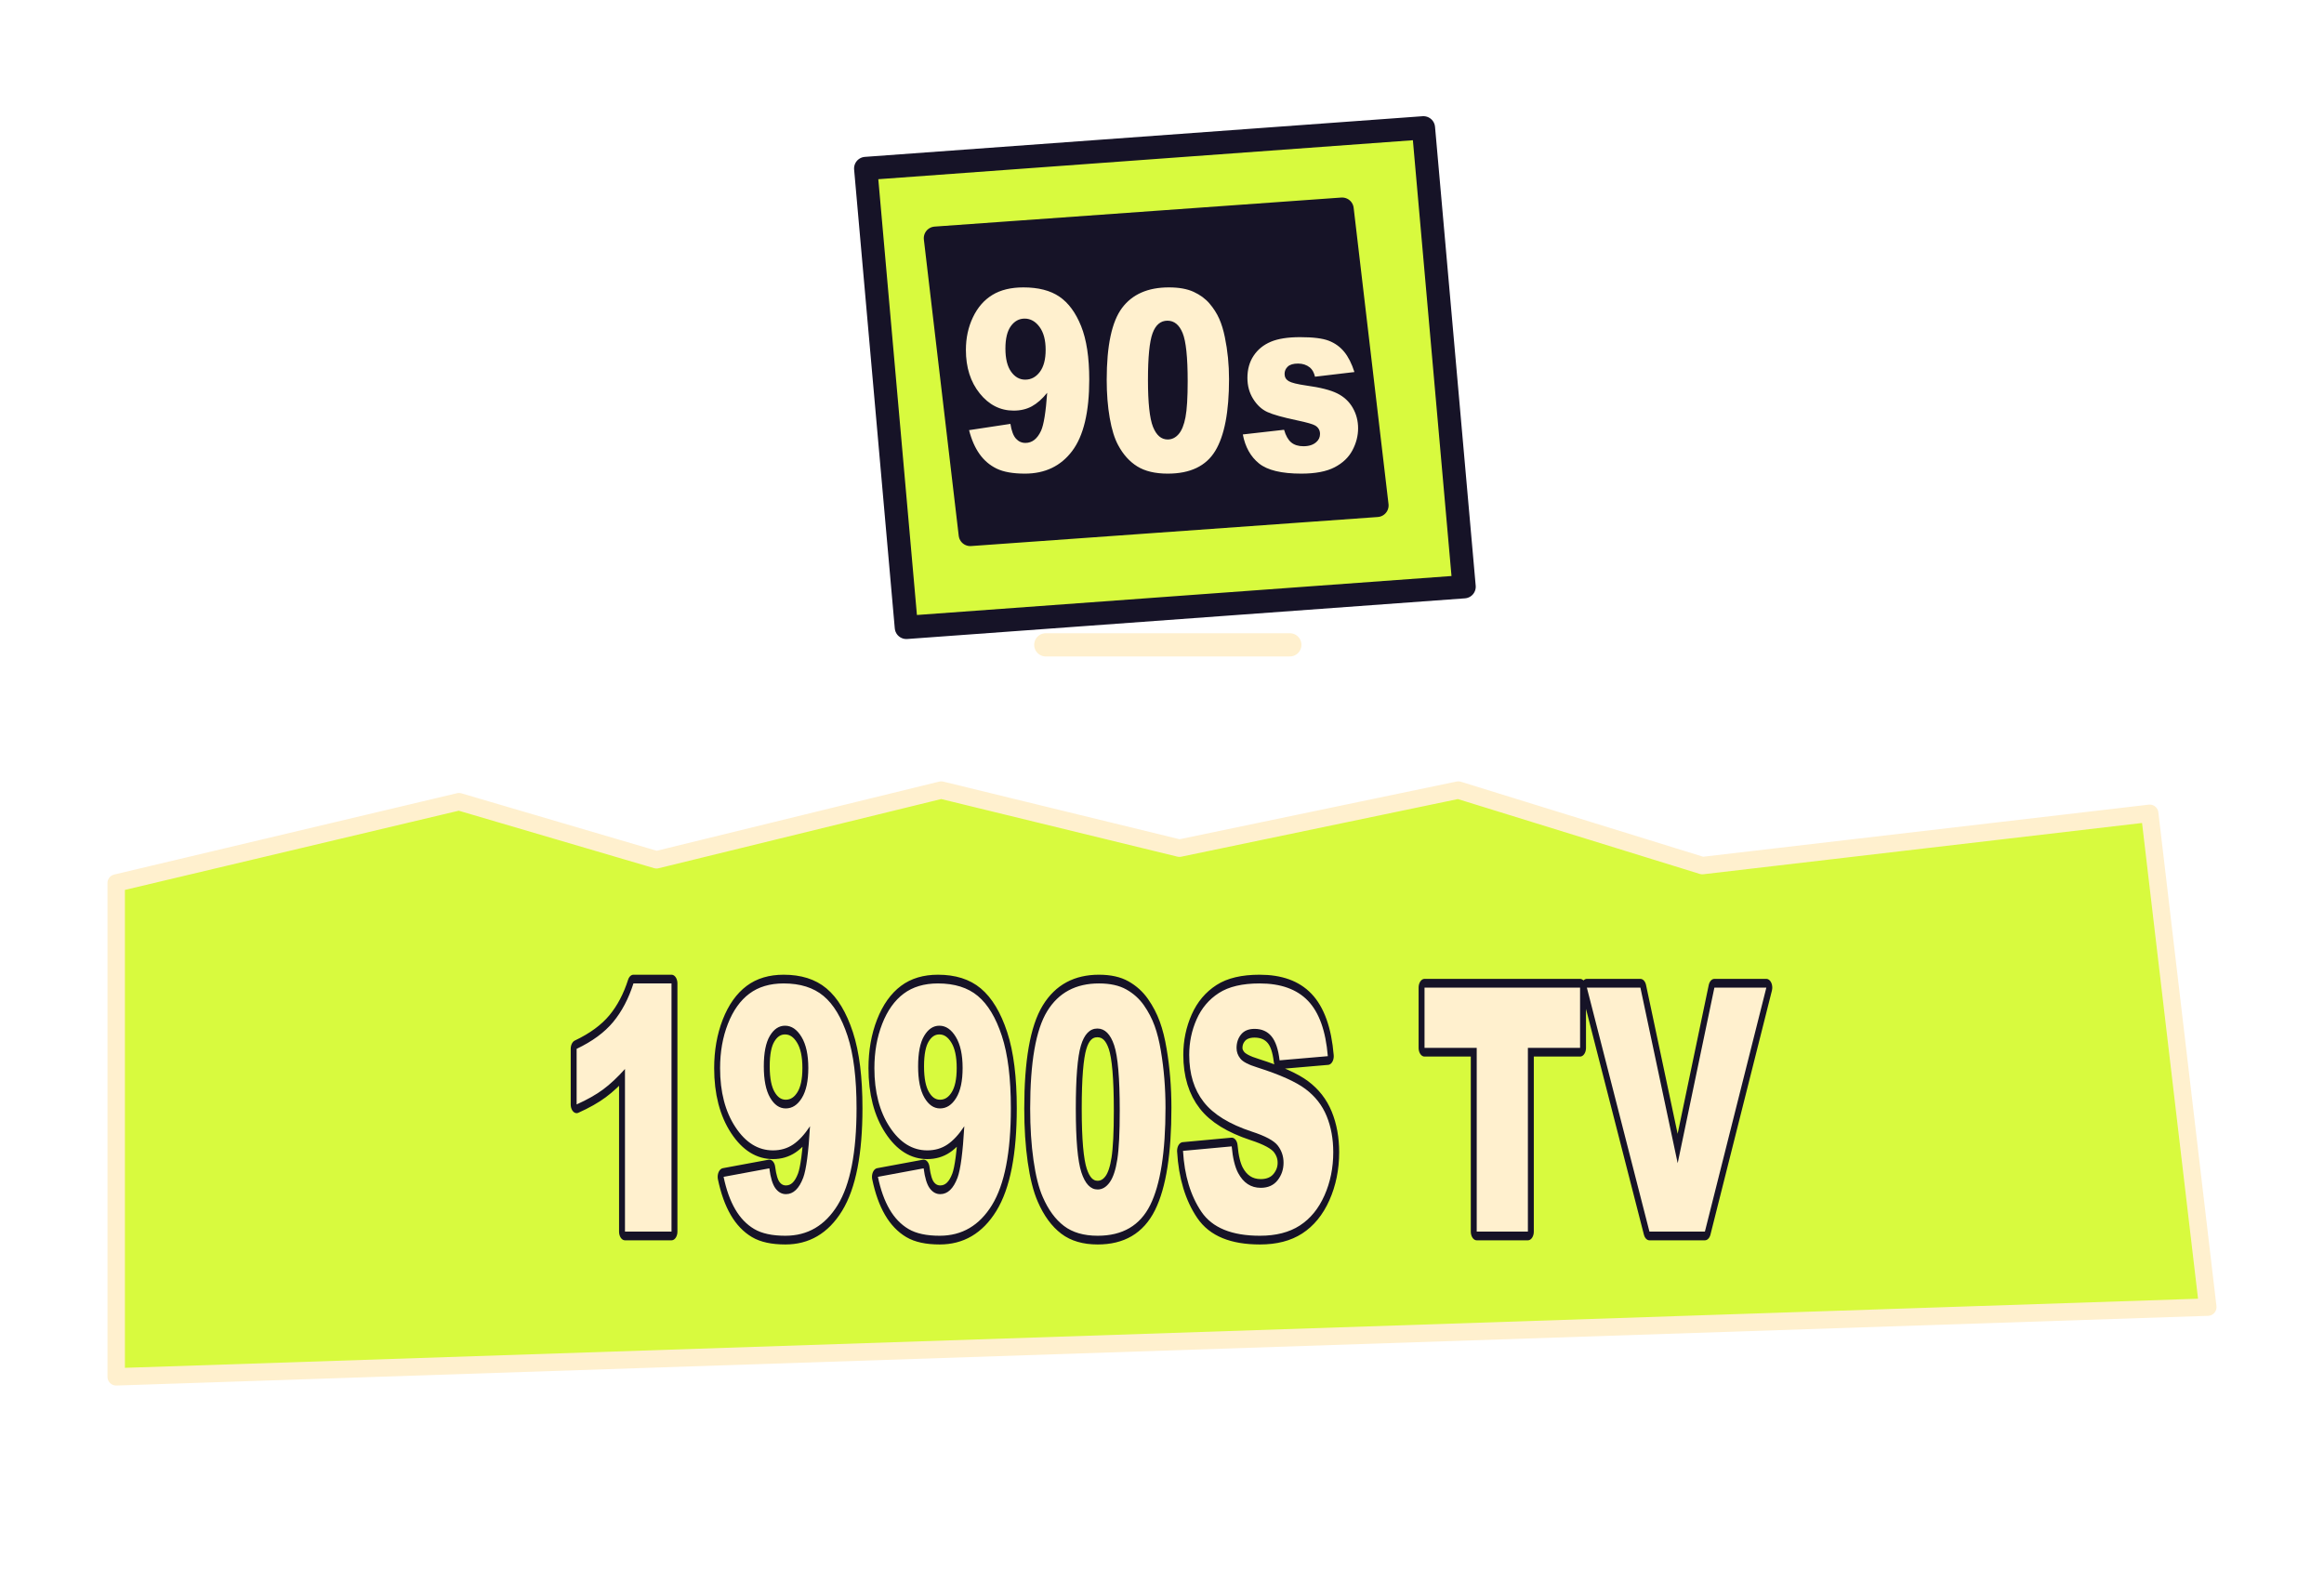
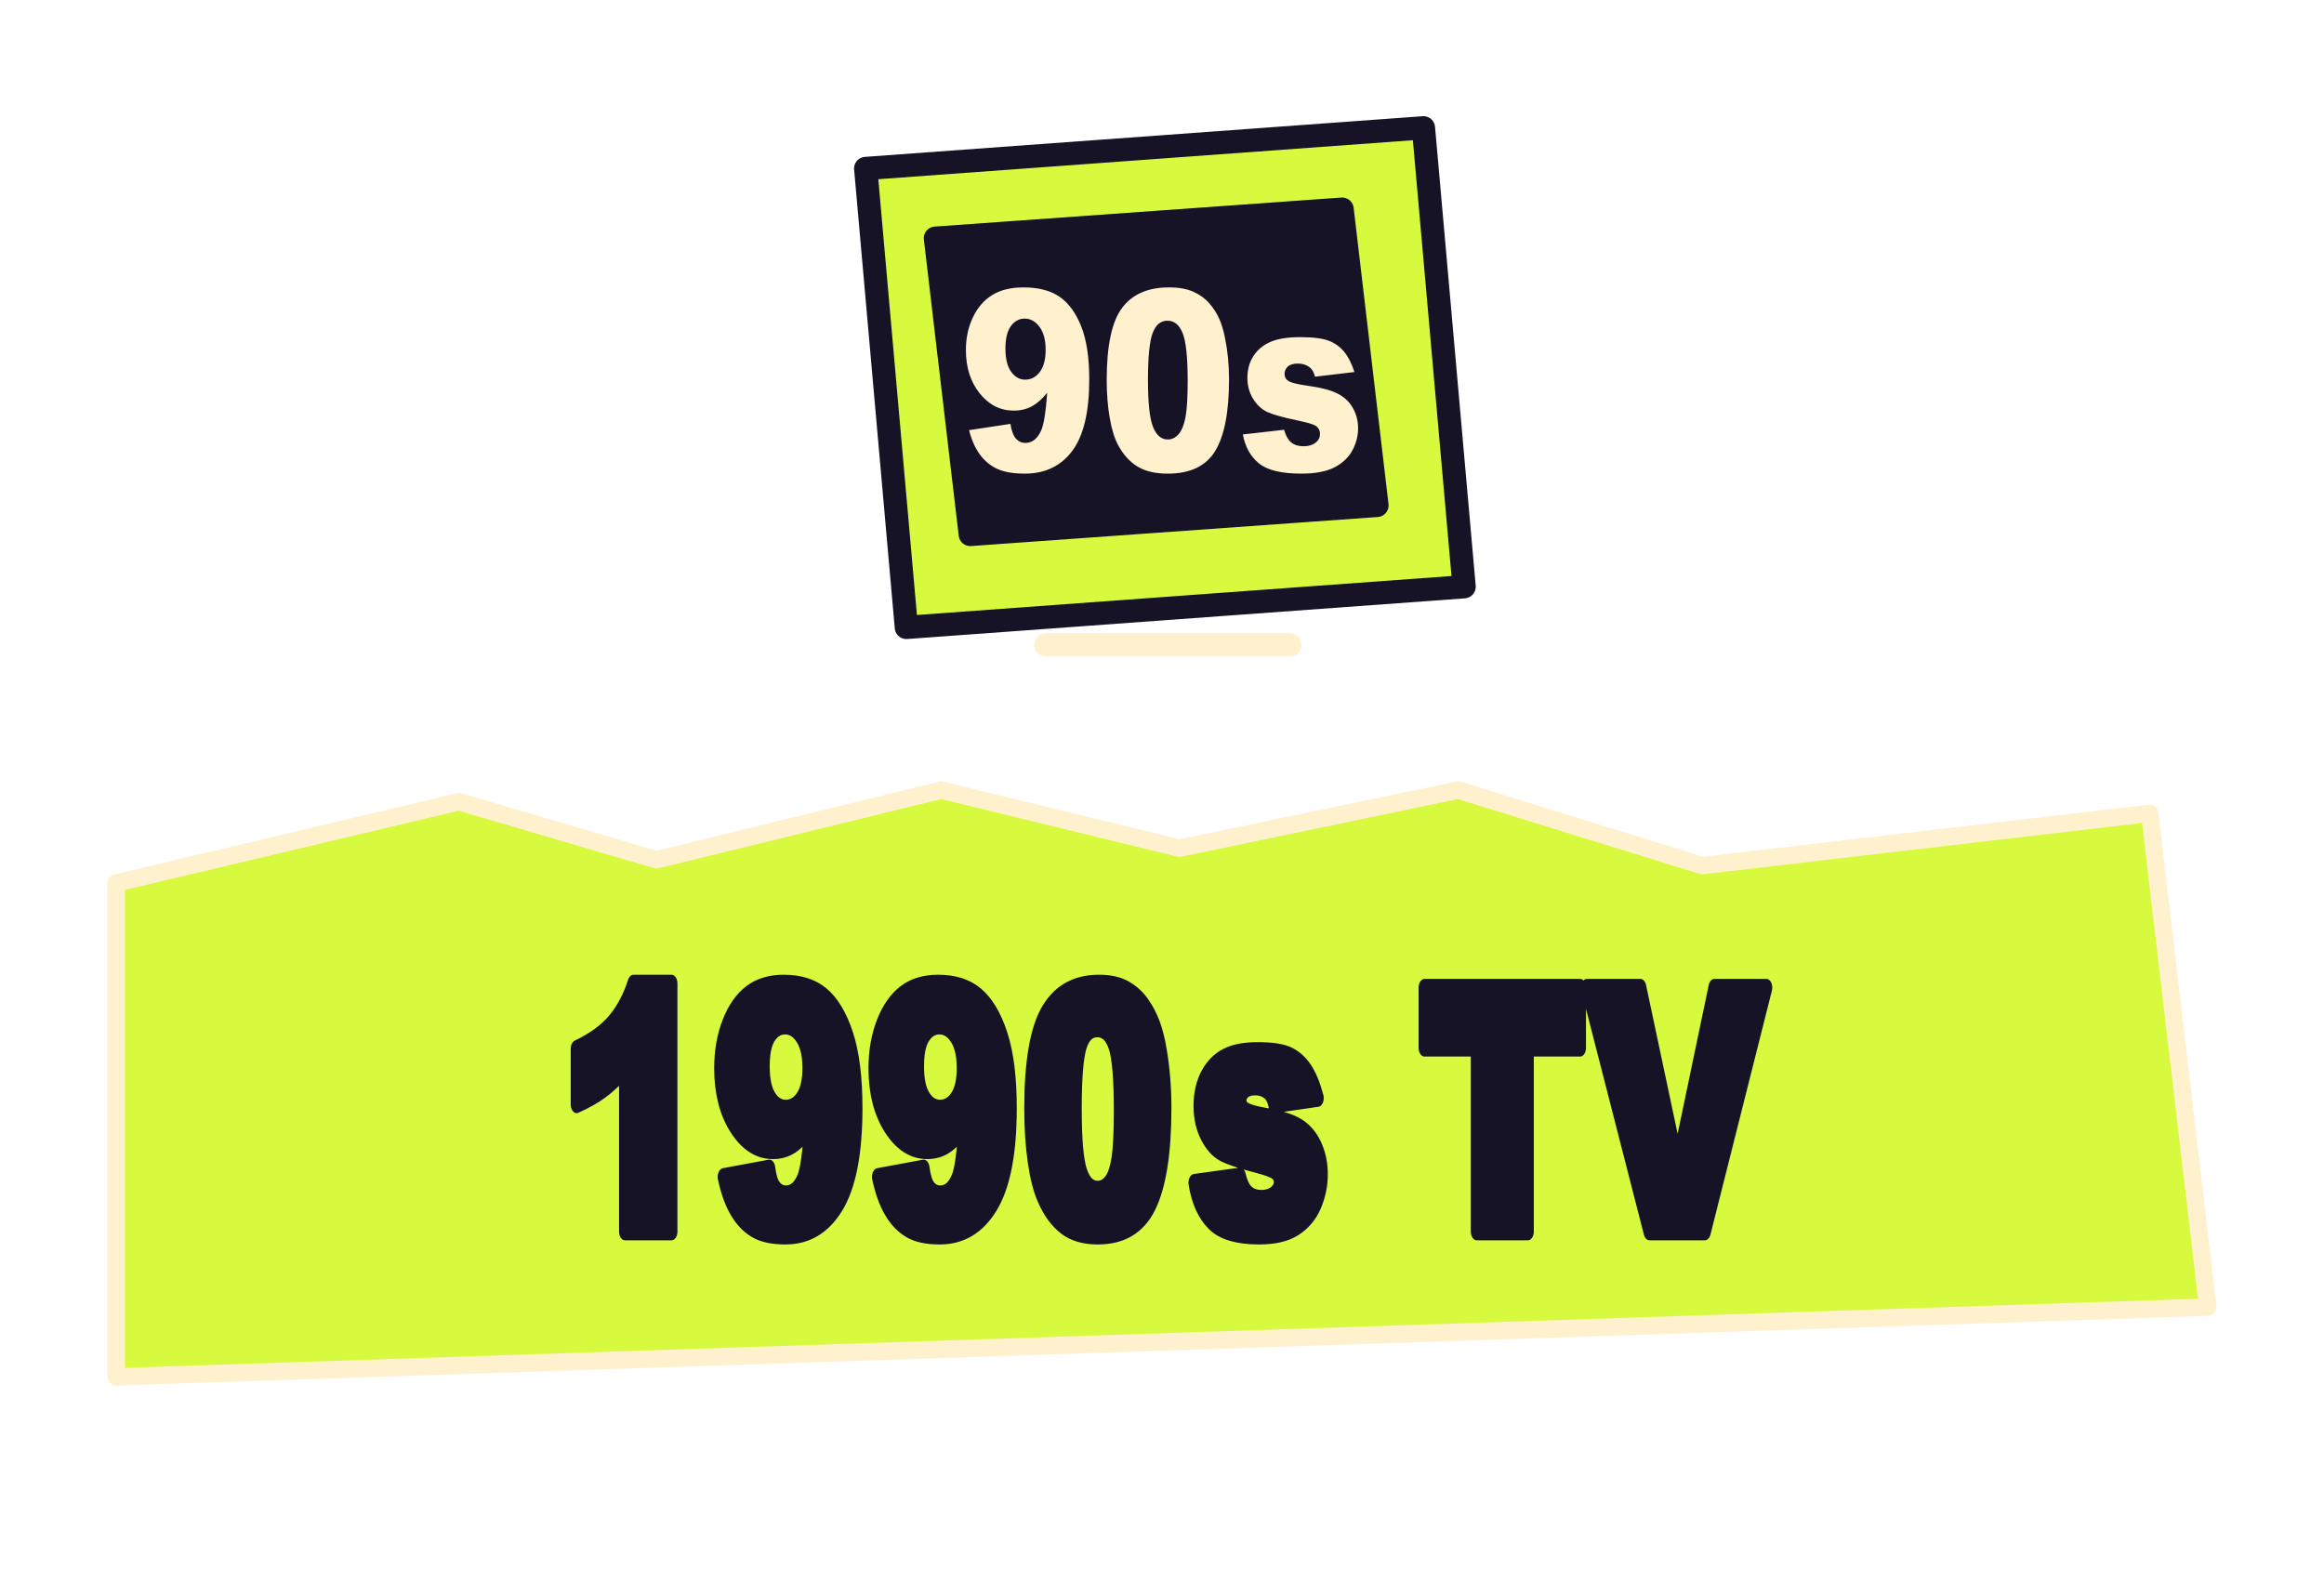
<svg xmlns="http://www.w3.org/2000/svg" viewBox="0 0 400 270" width="400" height="270">
  <g transform="translate(136 2)">
    <path d="m13 27 96-7 7 79-96 7Z" fill="#D8FA3E" stroke="#161327" stroke-width="4" stroke-linejoin="round" stroke-linecap="round" />
    <path d="m25 39 70-5 6 51-70 5Z" fill="#161327" stroke="#161327" stroke-width="4" stroke-linejoin="round" stroke-linecap="round" />
    <path d="M44 109h42" fill="none" stroke="#FFF0CE" stroke-width="4" stroke-linejoin="round" stroke-linecap="round" />
    <g transform="translate(29.0 79) scale(0.01757469 -0.02114598)">
      <path d="M102 329 507 380Q523 295 561.0 260.0Q599 225 654 225Q752 225 807 324Q847 397 867 633Q794 558 717.0 523.0Q640 488 539 488Q342 488 206.5 628.0Q71 768 71 982Q71 1128 140.0 1248.0Q209 1368 330.0 1429.5Q451 1491 634 1491Q854 1491 987.0 1415.5Q1120 1340 1199.5 1175.5Q1279 1011 1279 741Q1279 344 1112.0 159.5Q945 -25 649 -25Q474 -25 373.0 15.5Q272 56 205.0 134.0Q138 212 102 329ZM852 983Q852 1102 792.0 1169.5Q732 1237 646 1237Q565 1237 511.5 1176.0Q458 1115 458 993Q458 870 513.5 805.0Q569 740 652 740Q738 740 795.0 803.0Q852 866 852 983ZM1450 739Q1450 1157 1600.5 1324.0Q1751 1491 2059 1491Q2207 1491 2302.0 1454.5Q2397 1418 2457.0 1359.5Q2517 1301 2551.5 1236.5Q2586 1172 2607 1086Q2648 922 2648 744Q2648 345 2513.0 160.0Q2378 -25 2048 -25Q1863 -25 1749.0 34.0Q1635 93 1562 207Q1509 288 1479.5 428.5Q1450 569 1450 739ZM1854 738Q1854 458 1903.5 355.5Q1953 253 2047 253Q2109 253 2154.5 296.5Q2200 340 2221.5 434.0Q2243 528 2243 727Q2243 1019 2193.5 1119.5Q2144 1220 2045 1220Q1944 1220 1899.0 1117.5Q1854 1015 1854 738ZM2783 294 3187 332Q3212 260 3257.0 229.0Q3302 198 3377 198Q3459 198 3504 233Q3539 259 3539 298Q3539 342 3493 366Q3460 383 3318 408Q3106 445 3023.5 476.5Q2941 508 2884.5 583.0Q2828 658 2828 754Q2828 859 2889.0 935.0Q2950 1011 3057.0 1048.5Q3164 1086 3344 1086Q3534 1086 3624.5 1057.0Q3715 1028 3775.5 967.0Q3836 906 3876 802L3490 764Q3475 815 3440 839Q3392 871 3324 871Q3255 871 3223.5 846.5Q3192 822 3192 787Q3192 748 3232 728Q3272 708 3406 692Q3609 669 3708.0 628.0Q3807 587 3859.5 511.0Q3912 435 3912 344Q3912 252 3856.5 165.0Q3801 78 3681.5 26.5Q3562 -25 3356 -25Q3065 -25 2941.5 58.0Q2818 141 2783 294Z" fill="none" stroke="#161327" stroke-width="141.871" stroke-linejoin="round" />
      <path d="M102 329 507 380Q523 295 561.0 260.0Q599 225 654 225Q752 225 807 324Q847 397 867 633Q794 558 717.0 523.0Q640 488 539 488Q342 488 206.5 628.0Q71 768 71 982Q71 1128 140.0 1248.0Q209 1368 330.0 1429.5Q451 1491 634 1491Q854 1491 987.0 1415.5Q1120 1340 1199.5 1175.5Q1279 1011 1279 741Q1279 344 1112.0 159.5Q945 -25 649 -25Q474 -25 373.0 15.5Q272 56 205.0 134.0Q138 212 102 329ZM852 983Q852 1102 792.0 1169.5Q732 1237 646 1237Q565 1237 511.5 1176.0Q458 1115 458 993Q458 870 513.5 805.0Q569 740 652 740Q738 740 795.0 803.0Q852 866 852 983ZM1450 739Q1450 1157 1600.5 1324.0Q1751 1491 2059 1491Q2207 1491 2302.0 1454.5Q2397 1418 2457.0 1359.5Q2517 1301 2551.5 1236.5Q2586 1172 2607 1086Q2648 922 2648 744Q2648 345 2513.0 160.0Q2378 -25 2048 -25Q1863 -25 1749.0 34.0Q1635 93 1562 207Q1509 288 1479.5 428.5Q1450 569 1450 739ZM1854 738Q1854 458 1903.5 355.5Q1953 253 2047 253Q2109 253 2154.5 296.5Q2200 340 2221.5 434.0Q2243 528 2243 727Q2243 1019 2193.5 1119.5Q2144 1220 2045 1220Q1944 1220 1899.0 1117.5Q1854 1015 1854 738ZM2783 294 3187 332Q3212 260 3257.0 229.0Q3302 198 3377 198Q3459 198 3504 233Q3539 259 3539 298Q3539 342 3493 366Q3460 383 3318 408Q3106 445 3023.5 476.5Q2941 508 2884.5 583.0Q2828 658 2828 754Q2828 859 2889.0 935.0Q2950 1011 3057.0 1048.5Q3164 1086 3344 1086Q3534 1086 3624.5 1057.0Q3715 1028 3775.5 967.0Q3836 906 3876 802L3490 764Q3475 815 3440 839Q3392 871 3324 871Q3255 871 3223.5 846.5Q3192 822 3192 787Q3192 748 3232 728Q3272 708 3406 692Q3609 669 3708.0 628.0Q3807 587 3859.5 511.0Q3912 435 3912 344Q3912 252 3856.5 165.0Q3801 78 3681.5 26.5Q3562 -25 3356 -25Q3065 -25 2941.5 58.0Q2818 141 2783 294Z" fill="#FFF0CE" />
    </g>
  </g>
  <path d="m20 152 59-14 34 10 49-12 41 10 48-10 42 13 77-9 10 85-360 12Z" fill="#D8FA3E" stroke="#FFF0CE" stroke-width="3" stroke-linejoin="round" stroke-linecap="round" />
  <g transform="translate(96.0 212) scale(0.01944289 -0.02864939)">
-     <path d="M1007 1491V0H595V977Q495 901 401.5 854.0Q308 807 167 764V1098Q375 1165 490.0 1259.0Q605 1353 670 1491ZM1468 329 1873 380Q1889 295 1927.0 260.0Q1965 225 2020 225Q2118 225 2173 324Q2213 397 2233 633Q2160 558 2083.0 523.0Q2006 488 1905 488Q1708 488 1572.5 628.0Q1437 768 1437 982Q1437 1128 1506.0 1248.0Q1575 1368 1696.0 1429.5Q1817 1491 2000 1491Q2220 1491 2353.0 1415.5Q2486 1340 2565.5 1175.5Q2645 1011 2645 741Q2645 344 2478.0 159.5Q2311 -25 2015 -25Q1840 -25 1739.0 15.5Q1638 56 1571.0 134.0Q1504 212 1468 329ZM2218 983Q2218 1102 2158.0 1169.5Q2098 1237 2012 1237Q1931 1237 1877.5 1176.0Q1824 1115 1824 993Q1824 870 1879.5 805.0Q1935 740 2018 740Q2104 740 2161.0 803.0Q2218 866 2218 983ZM2834 329 3239 380Q3255 295 3293.0 260.0Q3331 225 3386 225Q3484 225 3539 324Q3579 397 3599 633Q3526 558 3449.0 523.0Q3372 488 3271 488Q3074 488 2938.5 628.0Q2803 768 2803 982Q2803 1128 2872.0 1248.0Q2941 1368 3062.0 1429.5Q3183 1491 3366 1491Q3586 1491 3719.0 1415.5Q3852 1340 3931.5 1175.5Q4011 1011 4011 741Q4011 344 3844.0 159.5Q3677 -25 3381 -25Q3206 -25 3105.0 15.5Q3004 56 2937.0 134.0Q2870 212 2834 329ZM3584 983Q3584 1102 3524.0 1169.5Q3464 1237 3378 1237Q3297 1237 3243.5 1176.0Q3190 1115 3190 993Q3190 870 3245.5 805.0Q3301 740 3384 740Q3470 740 3527.0 803.0Q3584 866 3584 983ZM4182 739Q4182 1157 4332.5 1324.0Q4483 1491 4791 1491Q4939 1491 5034.0 1454.5Q5129 1418 5189.0 1359.5Q5249 1301 5283.5 1236.5Q5318 1172 5339 1086Q5380 922 5380 744Q5380 345 5245.0 160.0Q5110 -25 4780 -25Q4595 -25 4481.0 34.0Q4367 93 4294 207Q4241 288 4211.5 428.5Q4182 569 4182 739ZM4586 738Q4586 458 4635.5 355.5Q4685 253 4779 253Q4841 253 4886.5 296.5Q4932 340 4953.5 434.0Q4975 528 4975 727Q4975 1019 4925.5 1119.5Q4876 1220 4777 1220Q4676 1220 4631.0 1117.5Q4586 1015 4586 738ZM5535 485 5966 512Q5980 407 6023 352Q6093 263 6223 263Q6320 263 6372.5 308.5Q6425 354 6425 414Q6425 471 6375 516Q6325 561 6143 601Q5845 668 5718 779Q5590 890 5590 1062Q5590 1175 5655.5 1275.5Q5721 1376 5852.5 1433.5Q5984 1491 6213 1491Q6494 1491 6641.5 1386.5Q6789 1282 6817 1054L6390 1029Q6373 1128 6318.5 1173.0Q6264 1218 6168 1218Q6089 1218 6049.0 1184.5Q6009 1151 6009 1103Q6009 1068 6042 1040Q6074 1011 6194 986Q6491 922 6619.5 856.5Q6748 791 6806.5 694.0Q6865 597 6865 477Q6865 336 6787.0 217.0Q6709 98 6569.0 36.5Q6429 -25 6216 -25Q5842 -25 5698.0 119.0Q5554 263 5535 485ZM7673 1466H9050V1104H8588V0H8135V1104H7673ZM9110 1466H9584L9914 411L10239 1466H10699L10155 0H9664Z" fill="none" stroke="#161327" stroke-width="104.714" stroke-linejoin="round" />
-     <path d="M1007 1491V0H595V977Q495 901 401.5 854.0Q308 807 167 764V1098Q375 1165 490.0 1259.0Q605 1353 670 1491ZM1468 329 1873 380Q1889 295 1927.0 260.0Q1965 225 2020 225Q2118 225 2173 324Q2213 397 2233 633Q2160 558 2083.0 523.0Q2006 488 1905 488Q1708 488 1572.5 628.0Q1437 768 1437 982Q1437 1128 1506.0 1248.0Q1575 1368 1696.0 1429.5Q1817 1491 2000 1491Q2220 1491 2353.0 1415.5Q2486 1340 2565.5 1175.5Q2645 1011 2645 741Q2645 344 2478.0 159.5Q2311 -25 2015 -25Q1840 -25 1739.0 15.5Q1638 56 1571.0 134.0Q1504 212 1468 329ZM2218 983Q2218 1102 2158.0 1169.5Q2098 1237 2012 1237Q1931 1237 1877.5 1176.0Q1824 1115 1824 993Q1824 870 1879.5 805.0Q1935 740 2018 740Q2104 740 2161.0 803.0Q2218 866 2218 983ZM2834 329 3239 380Q3255 295 3293.0 260.0Q3331 225 3386 225Q3484 225 3539 324Q3579 397 3599 633Q3526 558 3449.0 523.0Q3372 488 3271 488Q3074 488 2938.5 628.0Q2803 768 2803 982Q2803 1128 2872.0 1248.0Q2941 1368 3062.0 1429.5Q3183 1491 3366 1491Q3586 1491 3719.0 1415.5Q3852 1340 3931.5 1175.5Q4011 1011 4011 741Q4011 344 3844.0 159.5Q3677 -25 3381 -25Q3206 -25 3105.0 15.5Q3004 56 2937.0 134.0Q2870 212 2834 329ZM3584 983Q3584 1102 3524.0 1169.5Q3464 1237 3378 1237Q3297 1237 3243.5 1176.0Q3190 1115 3190 993Q3190 870 3245.5 805.0Q3301 740 3384 740Q3470 740 3527.0 803.0Q3584 866 3584 983ZM4182 739Q4182 1157 4332.5 1324.0Q4483 1491 4791 1491Q4939 1491 5034.0 1454.5Q5129 1418 5189.0 1359.5Q5249 1301 5283.5 1236.5Q5318 1172 5339 1086Q5380 922 5380 744Q5380 345 5245.0 160.0Q5110 -25 4780 -25Q4595 -25 4481.0 34.0Q4367 93 4294 207Q4241 288 4211.5 428.5Q4182 569 4182 739ZM4586 738Q4586 458 4635.5 355.5Q4685 253 4779 253Q4841 253 4886.5 296.5Q4932 340 4953.5 434.0Q4975 528 4975 727Q4975 1019 4925.5 1119.5Q4876 1220 4777 1220Q4676 1220 4631.0 1117.5Q4586 1015 4586 738ZM5535 485 5966 512Q5980 407 6023 352Q6093 263 6223 263Q6320 263 6372.5 308.5Q6425 354 6425 414Q6425 471 6375 516Q6325 561 6143 601Q5845 668 5718 779Q5590 890 5590 1062Q5590 1175 5655.5 1275.5Q5721 1376 5852.5 1433.5Q5984 1491 6213 1491Q6494 1491 6641.5 1386.5Q6789 1282 6817 1054L6390 1029Q6373 1128 6318.5 1173.0Q6264 1218 6168 1218Q6089 1218 6049.0 1184.5Q6009 1151 6009 1103Q6009 1068 6042 1040Q6074 1011 6194 986Q6491 922 6619.5 856.5Q6748 791 6806.5 694.0Q6865 597 6865 477Q6865 336 6787.0 217.0Q6709 98 6569.0 36.5Q6429 -25 6216 -25Q5842 -25 5698.0 119.0Q5554 263 5535 485ZM7673 1466H9050V1104H8588V0H8135V1104H7673ZM9110 1466H9584L9914 411L10239 1466H10699L10155 0H9664Z" fill="#FFF0CE" />
+     <path d="M1007 1491V0H595V977Q495 901 401.5 854.0Q308 807 167 764V1098Q375 1165 490.0 1259.0Q605 1353 670 1491ZM1468 329 1873 380Q1889 295 1927.0 260.0Q1965 225 2020 225Q2118 225 2173 324Q2213 397 2233 633Q2160 558 2083.0 523.0Q2006 488 1905 488Q1708 488 1572.5 628.0Q1437 768 1437 982Q1437 1128 1506.0 1248.0Q1575 1368 1696.0 1429.5Q1817 1491 2000 1491Q2220 1491 2353.0 1415.5Q2486 1340 2565.5 1175.5Q2645 1011 2645 741Q2645 344 2478.0 159.5Q2311 -25 2015 -25Q1840 -25 1739.0 15.5Q1638 56 1571.0 134.0Q1504 212 1468 329ZM2218 983Q2218 1102 2158.0 1169.5Q2098 1237 2012 1237Q1931 1237 1877.5 1176.0Q1824 1115 1824 993Q1824 870 1879.5 805.0Q1935 740 2018 740Q2104 740 2161.0 803.0Q2218 866 2218 983ZM2834 329 3239 380Q3255 295 3293.0 260.0Q3331 225 3386 225Q3484 225 3539 324Q3579 397 3599 633Q3526 558 3449.0 523.0Q3372 488 3271 488Q3074 488 2938.5 628.0Q2803 768 2803 982Q2803 1128 2872.0 1248.0Q2941 1368 3062.0 1429.5Q3183 1491 3366 1491Q3586 1491 3719.0 1415.5Q3852 1340 3931.5 1175.5Q4011 1011 4011 741Q4011 344 3844.0 159.5Q3677 -25 3381 -25Q3206 -25 3105.0 15.5Q3004 56 2937.0 134.0Q2870 212 2834 329ZM3584 983Q3584 1102 3524.0 1169.5Q3464 1237 3378 1237Q3297 1237 3243.5 1176.0Q3190 1115 3190 993Q3190 870 3245.5 805.0Q3301 740 3384 740Q3470 740 3527.0 803.0Q3584 866 3584 983ZM4182 739Q4182 1157 4332.5 1324.0Q4483 1491 4791 1491Q4939 1491 5034.0 1454.5Q5129 1418 5189.0 1359.5Q5249 1301 5283.5 1236.5Q5318 1172 5339 1086Q5380 922 5380 744Q5380 345 5245.0 160.0Q5110 -25 4780 -25Q4595 -25 4481.0 34.0Q4367 93 4294 207Q4241 288 4211.5 428.5Q4182 569 4182 739ZM4586 738Q4586 458 4635.5 355.5Q4685 253 4779 253Q4841 253 4886.5 296.5Q4932 340 4953.5 434.0Q4975 528 4975 727Q4975 1019 4925.5 1119.5Q4876 1220 4777 1220Q4676 1220 4631.0 1117.5Q4586 1015 4586 738ZM7673 1466H9050V1104H8588V0H8135V1104H7673ZM9110 1466H9584L9914 411L10239 1466H10699L10155 0H9664Z" fill="none" stroke="#161327" stroke-width="104.714" stroke-linejoin="round" />
+     <path d="M2783 294 3187 332Q3212 260 3257.0 229.0Q3302 198 3377 198Q3459 198 3504 233Q3539 259 3539 298Q3539 342 3493 366Q3460 383 3318 408Q3106 445 3023.5 476.5Q2941 508 2884.5 583.0Q2828 658 2828 754Q2828 859 2889.0 935.0Q2950 1011 3057.0 1048.5Q3164 1086 3344 1086Q3534 1086 3624.5 1057.0Q3715 1028 3775.5 967.0Q3836 906 3876 802L3490 764Q3475 815 3440 839Q3392 871 3324 871Q3255 871 3223.5 846.5Q3192 822 3192 787Q3192 748 3232 728Q3272 708 3406 692Q3609 669 3708.0 628.0Q3807 587 3859.5 511.0Q3912 435 3912 344Q3912 252 3856.5 165.0Q3801 78 3681.5 26.5Q3562 -25 3356 -25Q3065 -25 2941.5 58.0Q2818 141 2783 294Z" fill="none" stroke="#161327" stroke-width="104.714" stroke-linejoin="round" transform="translate(2852.5 0)" />
+     <path d="M1007 1491V0H595V977Q495 901 401.5 854.0Q308 807 167 764V1098Q375 1165 490.0 1259.0Q605 1353 670 1491ZM1468 329 1873 380Q1889 295 1927.0 260.0Q1965 225 2020 225Q2118 225 2173 324Q2213 397 2233 633Q2160 558 2083.0 523.0Q2006 488 1905 488Q1708 488 1572.5 628.0Q1437 768 1437 982Q1437 1128 1506.0 1248.0Q1575 1368 1696.0 1429.5Q1817 1491 2000 1491Q2220 1491 2353.0 1415.5Q2486 1340 2565.5 1175.5Q2645 1011 2645 741Q2645 344 2478.0 159.5Q2311 -25 2015 -25Q1840 -25 1739.0 15.5Q1638 56 1571.0 134.0Q1504 212 1468 329ZM2218 983Q2218 1102 2158.0 1169.5Q2098 1237 2012 1237Q1931 1237 1877.5 1176.0Q1824 1115 1824 993Q1824 870 1879.5 805.0Q1935 740 2018 740Q2104 740 2161.0 803.0Q2218 866 2218 983ZM2834 329 3239 380Q3255 295 3293.0 260.0Q3331 225 3386 225Q3484 225 3539 324Q3579 397 3599 633Q3526 558 3449.0 523.0Q3372 488 3271 488Q3074 488 2938.5 628.0Q2803 768 2803 982Q2803 1128 2872.0 1248.0Q2941 1368 3062.0 1429.5Q3183 1491 3366 1491Q3586 1491 3719.0 1415.5Q3852 1340 3931.5 1175.5Q4011 1011 4011 741Q4011 344 3844.0 159.5Q3677 -25 3381 -25Q3206 -25 3105.0 15.5Q3004 56 2937.0 134.0Q2870 212 2834 329ZM3584 983Q3584 1102 3524.0 1169.5Q3464 1237 3378 1237Q3297 1237 3243.5 1176.0Q3190 1115 3190 993Q3190 870 3245.5 805.0Q3301 740 3384 740Q3470 740 3527.0 803.0Q3584 866 3584 983ZM4182 739Q4182 1157 4332.5 1324.0Q4483 1491 4791 1491Q4939 1491 5034.0 1454.5Q5129 1418 5189.0 1359.5Q5249 1301 5283.5 1236.5Q5318 1172 5339 1086Q5380 922 5380 744Q5380 345 5245.0 160.0Q5110 -25 4780 -25Q4595 -25 4481.0 34.0Q4367 93 4294 207Q4241 288 4211.5 428.5Q4182 569 4182 739ZM4586 738Q4586 458 4635.5 355.5Q4685 253 4779 253Q4841 253 4886.5 296.5Q4932 340 4953.5 434.0Q4975 528 4975 727Q4975 1019 4925.5 1119.5Q4876 1220 4777 1220Q4676 1220 4631.0 1117.5Q4586 1015 4586 738ZM7673 1466H9050V1104H8588V0H8135V1104H7673ZM9110 1466H9584L9914 411L10239 1466H10699L10155 0H9664Z" fill="#161327" />
+     <path d="M2783 294 3187 332Q3212 260 3257.0 229.0Q3302 198 3377 198Q3459 198 3504 233Q3539 259 3539 298Q3539 342 3493 366Q3460 383 3318 408Q3106 445 3023.5 476.5Q2941 508 2884.5 583.0Q2828 658 2828 754Q2828 859 2889.0 935.0Q2950 1011 3057.0 1048.5Q3164 1086 3344 1086Q3534 1086 3624.5 1057.0Q3715 1028 3775.5 967.0Q3836 906 3876 802L3490 764Q3475 815 3440 839Q3392 871 3324 871Q3255 871 3223.5 846.5Q3192 822 3192 787Q3192 748 3232 728Q3272 708 3406 692Q3609 669 3708.0 628.0Q3807 587 3859.5 511.0Q3912 435 3912 344Q3912 252 3856.5 165.0Q3801 78 3681.5 26.5Q3562 -25 3356 -25Q3065 -25 2941.5 58.0Q2818 141 2783 294Z" fill="#161327" transform="translate(2852.5 0)" />
  </g>
</svg>
